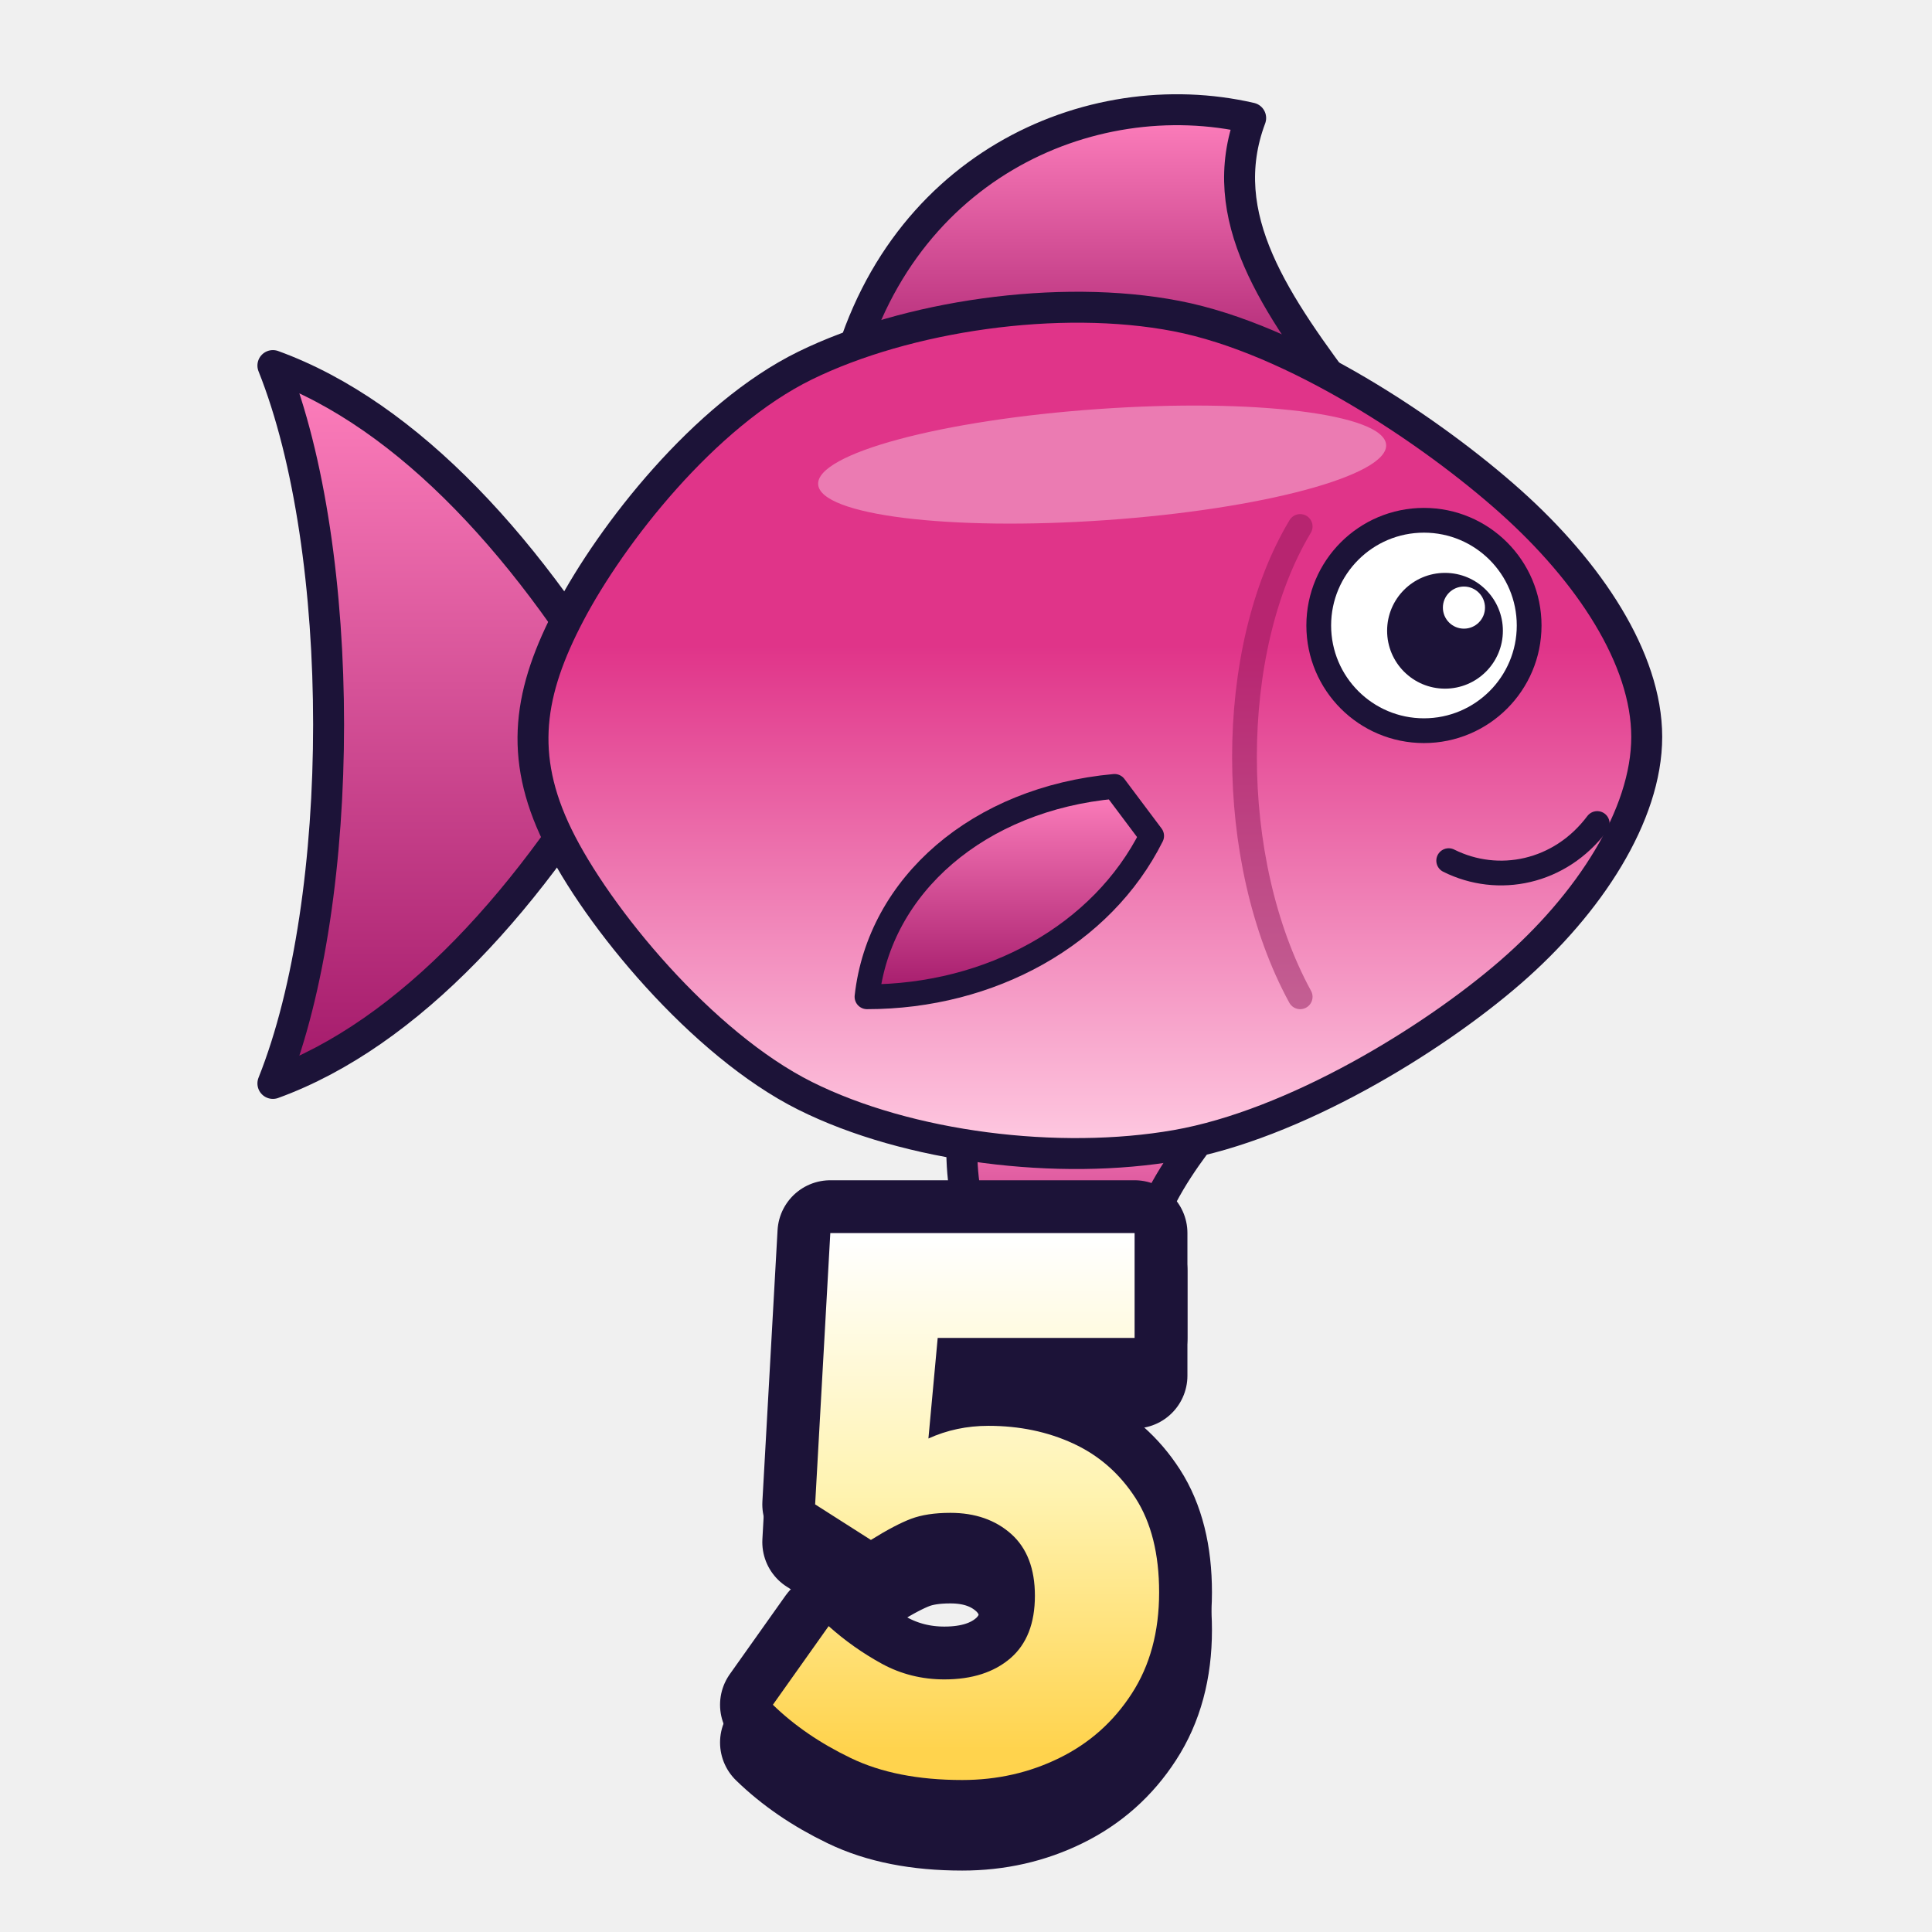
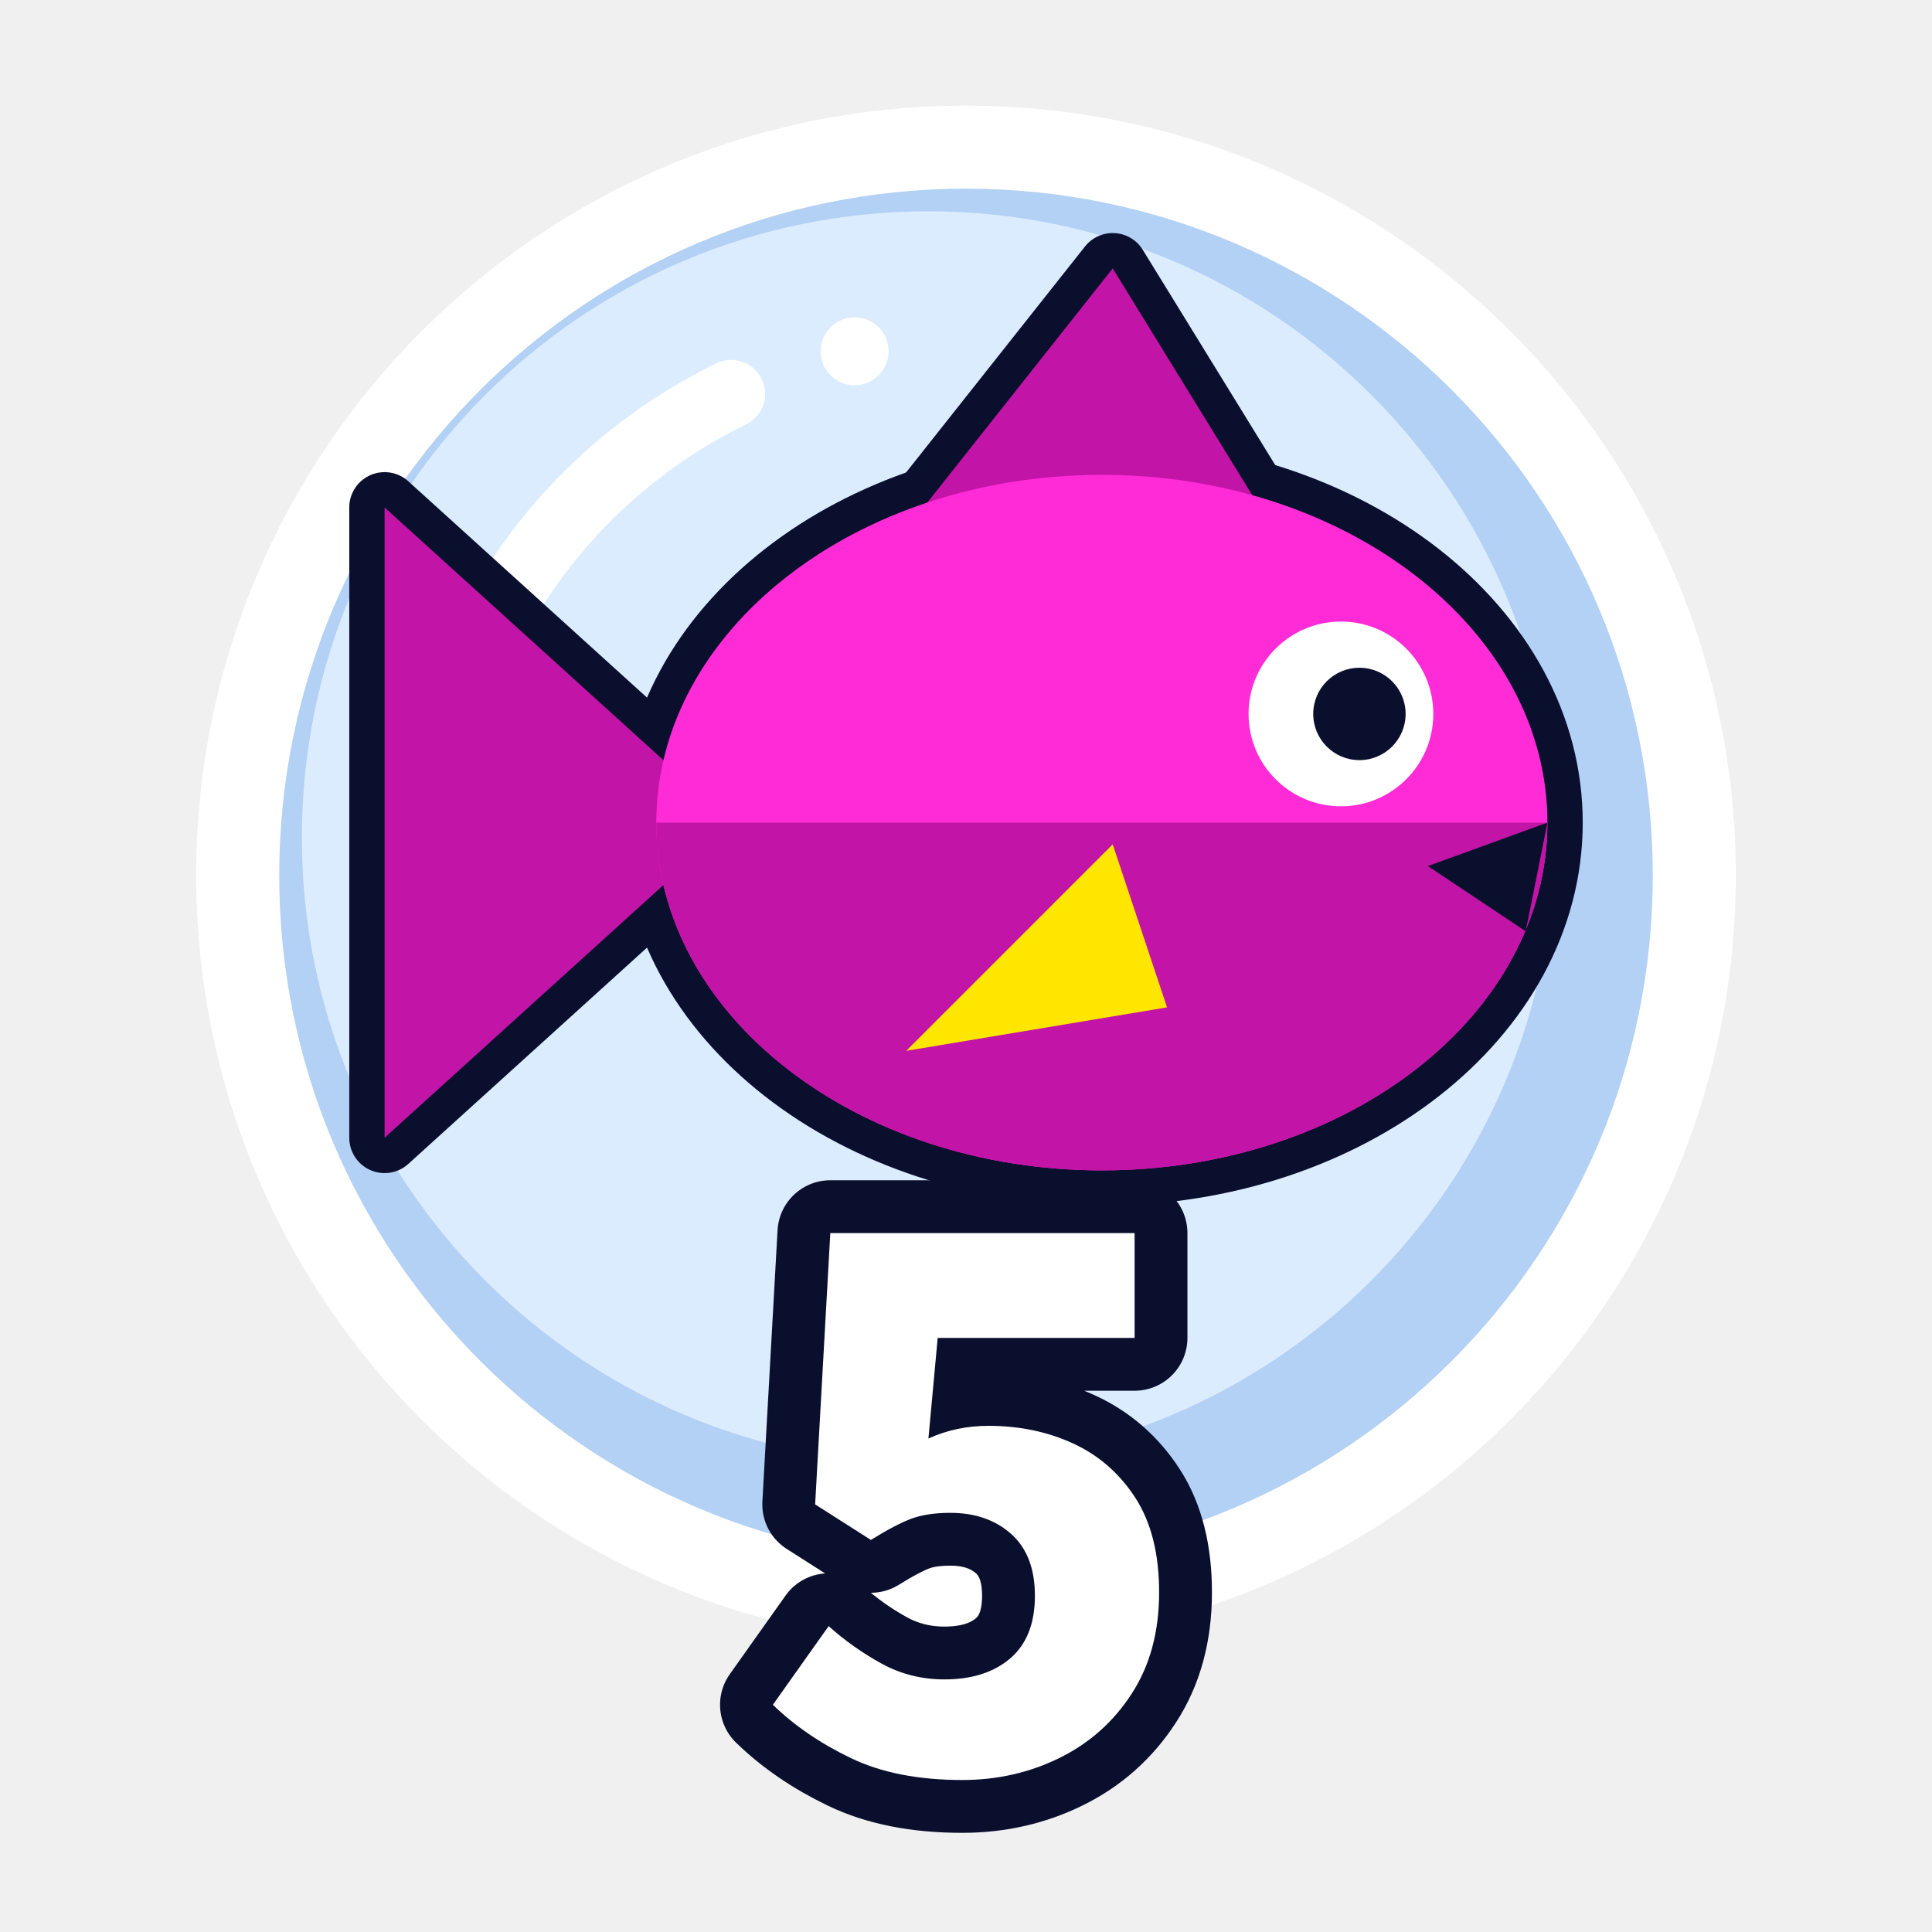
<svg xmlns="http://www.w3.org/2000/svg" width="256" height="256" viewBox="0 0 256 256">
-   <defs>
-     <linearGradient id="linear-gradient-1" x1="59.94" y1="48.44" x2="59.94" y2="143.56" gradientUnits="userSpaceOnUse">
-       <stop offset="0" stop-color="#ff80bd" />
-       <stop offset="1" stop-color="#a3196a" />
-     </linearGradient>
-     <linearGradient id="linear-gradient-2" x1="145.22" y1="14.54" x2="145.22" y2="53.36" gradientUnits="userSpaceOnUse">
-       <stop offset="0" stop-color="#ff80bd" />
-       <stop offset="1" stop-color="#a3196a" />
-     </linearGradient>
-     <linearGradient id="linear-gradient-3" x1="144.12" y1="145.2" x2="144.12" y2="178" gradientUnits="userSpaceOnUse">
-       <stop offset="0" stop-color="#ff80bd" />
-       <stop offset="1" stop-color="#a3196a" />
-     </linearGradient>
-     <linearGradient id="linear-gradient-4" x1="144.41" y1="40.71" x2="144.41" y2="152.85" gradientUnits="userSpaceOnUse">
-       <stop offset="0" stop-color="#e03489" />
-       <stop offset="0.4" stop-color="#e03489" />
-       <stop offset="1" stop-color="#ffcbe2" />
-     </linearGradient>
-     <linearGradient id="linear-gradient-5" x1="133.74" y1="104.2" x2="133.74" y2="132.08" gradientUnits="userSpaceOnUse">
-       <stop offset="0" stop-color="#ff80bd" />
-       <stop offset="1" stop-color="#a3196a" />
-     </linearGradient>
-     <linearGradient id="linear-gradient-6" x1="0" y1="164" x2="0" y2="232" gradientUnits="userSpaceOnUse">
-       <stop offset="0" stop-color="#ffffff" />
-       <stop offset="0.5" stop-color="#fff3b0" />
-       <stop offset="1" stop-color="#ffd34d" />
-     </linearGradient>
-   </defs>
  <g>
+     <circle cx="128" cy="116" r="102" fill="#ffffff" />
+     <circle cx="128" cy="116" r="91" fill="#b3d0f5" />
+     <circle cx="123" cy="111" r="83" fill="#dcecff" />
+     <path d="M60.47 94.06 C66.42 75.74 79.57 60.63 96.88 52.19" fill="none" stroke="#ffffff" stroke-width="9" stroke-linecap="round" stroke-linejoin="round" />
+     <circle cx="113.24" cy="46.55" r="4.5" fill="#ffffff" />
    <g>
-       <path d="M83.72 96 C70.6 73.04 54.2 55 36.16 48.44 C46 73.04 46 118.96 36.16 143.56 C54.2 137 70.6 118.96 83.72 96 Z" fill="url(#linear-gradient-1)" stroke="#1c1338" stroke-width="4.1" stroke-linecap="round" stroke-linejoin="round" />
-       <path d="M111.6 51.72 C118.16 22.2 144.4 10.72 165.72 15.64 C160.8 28.76 169 40.24 178.84 53.36 Z" fill="url(#linear-gradient-2)" stroke="#1c1338" stroke-width="4.1" stroke-linecap="round" stroke-linejoin="round" />
-       <path d="M128 145.2 C124.72 166.52 136.2 178 152.6 178 C147.68 166.52 154.24 156.68 160.8 148.48 Z" fill="url(#linear-gradient-3)" stroke="#1c1338" stroke-width="4.1" stroke-linecap="round" stroke-linejoin="round" />
-       <path d="M218.2 97.64 C218.2 87.25 210.55 75.77 200.16 66.48 C189.77 57.19 171.46 44.89 155.88 41.88 C140.3 38.87 120.07 41.88 106.68 48.44 C93.29 55 80.99 70.85 75.52 81.24 C70.05 91.63 68.69 100.1 73.88 110.76 C79.07 121.42 93.01 138.37 106.68 145.2 C120.35 152.03 140.3 154.49 155.88 151.76 C171.46 149.03 189.77 137.82 200.16 128.8 C210.55 119.78 218.2 108.03 218.2 97.64 Z" fill="url(#linear-gradient-4)" stroke="#1c1338" stroke-width="4.1" stroke-linecap="round" stroke-linejoin="round" />
-       <path d="M108.41 64.19 C108.13 60.13 124.74 55.65 145.53 54.2 C166.31 52.74 183.38 54.86 183.67 58.93 C183.95 62.99 167.34 67.47 146.55 68.92 C125.77 70.38 108.7 68.26 108.41 64.19 Z" fill="#ffffff" opacity="0.35" />
-       <path d="M172.28 69.76 C162.44 86.16 162.44 114.04 172.28 132.08" fill="none" stroke="#851252" stroke-width="3.28" stroke-linecap="round" stroke-linejoin="round" opacity="0.45" />
-       <path d="M147.68 104.2 C129.64 105.84 116.52 117.32 114.88 132.08 C131.28 132.08 146.04 123.88 152.6 110.76 Z" fill="url(#linear-gradient-5)" stroke="#1c1338" stroke-width="3.28" stroke-linecap="round" stroke-linejoin="round" />
-       <circle cx="188.68" cy="82.88" r="13.94" fill="#ffffff" stroke="#1c1338" stroke-width="3.28" stroke-linecap="round" stroke-linejoin="round" />
-       <circle cx="191.47" cy="83.58" r="7.67" fill="#1c1338" />
-       <circle cx="193.98" cy="80.51" r="2.79" fill="#ffffff" />
-       <path d="M211.64 109.12 C206.72 115.68 198.52 117.32 191.96 114.04" fill="none" stroke="#1c1338" stroke-width="3.28" stroke-linecap="round" stroke-linejoin="round" />
+       <polygon points="97.04,109 50.96,67.24 50.96,150.76" fill="#0a0f2e" stroke="#0a0f2e" stroke-width="9.36" stroke-linecap="round" stroke-linejoin="round" />
+       <polygon points="120.08,70.12 147.44,35.56 170.48,73" fill="#0a0f2e" stroke="#0a0f2e" stroke-width="9.36" stroke-linecap="round" stroke-linejoin="round" />
+       <ellipse cx="146" cy="109" rx="59.04" ry="46.08" fill="#0a0f2e" stroke="#0a0f2e" stroke-width="9.36" stroke-linecap="round" stroke-linejoin="round" />
+       <polygon points="97.04,109 50.96,67.24 50.96,150.76" fill="#c214a6" />
+       <polygon points="120.08,70.12 147.44,35.56 170.48,73" fill="#c214a6" />
+       <ellipse cx="146" cy="109" rx="59.04" ry="46.08" fill="#ff2bd6" />
+       <path d="M86.96 109 C86.96 134.45 113.39 155.08 146 155.08 C178.61 155.08 205.04 134.45 205.04 109 Z" fill="#c214a6" />
+       <polygon points="147.44,111.88 120.08,139.24 154.64,133.48" fill="#ffe600" />
+       <circle cx="177.68" cy="94.6" r="12.24" fill="#ffffff" />
+       <circle cx="180.13" cy="94.6" r="6.12" fill="#0a0f2e" />
+       <polygon points="205.04,109 189.2,114.76 202.16,123.4" fill="#0a0f2e" />
    </g>
    <g>
-       <path d="M127.5 240.86 C121.67 240.86 116.74 239.89 112.71 237.94 C108.68 236 105.25 233.65 102.41 230.89 L109.8 220.47 C111.97 222.41 114.32 224.07 116.86 225.46 C119.39 226.84 122.16 227.53 125.14 227.53 C128.8 227.53 131.71 226.59 133.88 224.73 C136.05 222.86 137.13 220.1 137.13 216.44 C137.13 212.86 136.08 210.13 133.99 208.26 C131.9 206.4 129.21 205.46 125.93 205.46 C123.84 205.46 122.1 205.73 120.72 206.25 C119.34 206.77 117.57 207.7 115.4 209.05 L108.01 204.34 L110.02 168.39 L150.34 168.39 L150.34 182.28 L124.25 182.28 L123.02 195.61 C125.48 194.49 128.13 193.93 130.97 193.93 C135.07 193.93 138.83 194.71 142.22 196.28 C145.62 197.85 148.37 200.26 150.46 203.5 C152.55 206.75 153.59 210.91 153.59 215.99 C153.59 221.22 152.38 225.7 149.95 229.43 C147.53 233.17 144.33 236 140.38 237.94 C136.42 239.89 132.13 240.86 127.5 240.86 Z" fill="#1c1338" stroke="#1c1338" stroke-width="14" stroke-linecap="round" stroke-linejoin="round" />
+       <path d="M127.5 235.86 C121.67 235.86 116.74 234.89 112.71 232.94 C108.68 231 105.25 228.65 102.41 225.89 L109.8 215.47 C111.97 217.41 114.32 219.07 116.86 220.46 C119.39 221.84 122.16 222.53 125.14 222.53 C128.8 222.53 131.71 221.59 133.88 219.73 C136.05 217.86 137.13 215.1 137.13 211.44 C137.13 207.86 136.08 205.13 133.99 203.26 C131.9 201.4 129.21 200.46 125.93 200.46 C123.84 200.46 122.1 200.73 120.72 201.25 C119.34 201.77 117.57 202.7 115.4 204.05 L108.01 199.34 L110.02 163.39 L150.34 163.39 L150.34 177.28 L124.25 177.28 L123.02 190.61 C125.48 189.49 128.13 188.93 130.97 188.93 C135.07 188.93 138.83 189.71 142.22 191.28 C145.62 192.85 148.37 195.26 150.46 198.5 C152.55 201.75 153.59 205.91 153.59 210.99 C153.59 216.22 152.38 220.7 149.95 224.43 C147.53 228.17 144.33 231 140.38 232.94 C136.42 234.89 132.13 235.86 127.5 235.86 Z" fill="#0a0f2e" stroke="#0a0f2e" stroke-width="14" stroke-linecap="round" stroke-linejoin="round" />
    </g>
    <g>
-       <path d="M127.5 235.86 C121.67 235.86 116.74 234.89 112.71 232.94 C108.68 231 105.25 228.65 102.41 225.89 L109.8 215.47 C111.97 217.41 114.32 219.07 116.86 220.46 C119.39 221.84 122.16 222.53 125.14 222.53 C128.8 222.53 131.71 221.59 133.88 219.73 C136.05 217.86 137.13 215.1 137.13 211.44 C137.13 207.86 136.08 205.13 133.99 203.26 C131.9 201.4 129.21 200.46 125.93 200.46 C123.84 200.46 122.1 200.73 120.72 201.25 C119.34 201.77 117.57 202.7 115.4 204.05 L108.01 199.34 L110.02 163.39 L150.34 163.39 L150.34 177.28 L124.25 177.28 L123.02 190.61 C125.48 189.49 128.13 188.93 130.97 188.93 C135.07 188.93 138.83 189.71 142.22 191.28 C145.62 192.85 148.37 195.26 150.46 198.5 C152.55 201.75 153.59 205.91 153.59 210.99 C153.59 216.22 152.38 220.7 149.95 224.43 C147.53 228.17 144.33 231 140.38 232.94 C136.42 234.89 132.13 235.86 127.5 235.86 Z" fill="#1c1338" stroke="#1c1338" stroke-width="14" stroke-linecap="round" stroke-linejoin="round" />
-     </g>
-     <g>
-       <path d="M127.5 235.86 C121.67 235.86 116.74 234.89 112.71 232.94 C108.68 231 105.25 228.65 102.41 225.89 L109.8 215.47 C111.97 217.41 114.32 219.07 116.86 220.46 C119.39 221.84 122.16 222.53 125.14 222.53 C128.8 222.53 131.71 221.59 133.88 219.73 C136.05 217.86 137.13 215.1 137.13 211.44 C137.13 207.86 136.08 205.13 133.99 203.26 C131.9 201.4 129.21 200.46 125.93 200.46 C123.84 200.46 122.1 200.73 120.72 201.25 C119.34 201.77 117.57 202.7 115.4 204.05 L108.01 199.34 L110.02 163.39 L150.34 163.39 L150.34 177.28 L124.25 177.28 L123.02 190.61 C125.48 189.49 128.13 188.93 130.97 188.93 C135.07 188.93 138.83 189.71 142.22 191.28 C145.62 192.85 148.37 195.26 150.46 198.5 C152.55 201.75 153.59 205.91 153.59 210.99 C153.59 216.22 152.38 220.7 149.95 224.43 C147.53 228.17 144.33 231 140.38 232.94 C136.42 234.89 132.13 235.86 127.5 235.86 Z" fill="url(#linear-gradient-6)" />
+       <path d="M127.5 235.86 C121.67 235.86 116.74 234.89 112.71 232.94 C108.68 231 105.25 228.65 102.41 225.89 L109.8 215.47 C111.97 217.41 114.32 219.07 116.86 220.46 C119.39 221.84 122.16 222.53 125.14 222.53 C128.8 222.53 131.71 221.59 133.88 219.73 C136.05 217.86 137.13 215.1 137.13 211.44 C137.13 207.86 136.08 205.13 133.99 203.26 C131.9 201.4 129.21 200.46 125.93 200.46 C123.84 200.46 122.1 200.73 120.72 201.25 C119.34 201.77 117.57 202.7 115.4 204.05 L108.01 199.34 L110.02 163.39 L150.34 163.39 L150.34 177.28 L124.25 177.28 L123.02 190.61 C125.48 189.49 128.13 188.93 130.97 188.93 C135.07 188.93 138.83 189.71 142.22 191.28 C145.62 192.85 148.37 195.26 150.46 198.5 C152.55 201.75 153.59 205.91 153.59 210.99 C153.59 216.22 152.38 220.7 149.95 224.43 C147.53 228.17 144.33 231 140.38 232.94 C136.42 234.89 132.13 235.86 127.5 235.86 Z" fill="#ffffff" />
    </g>
  </g>
</svg>
